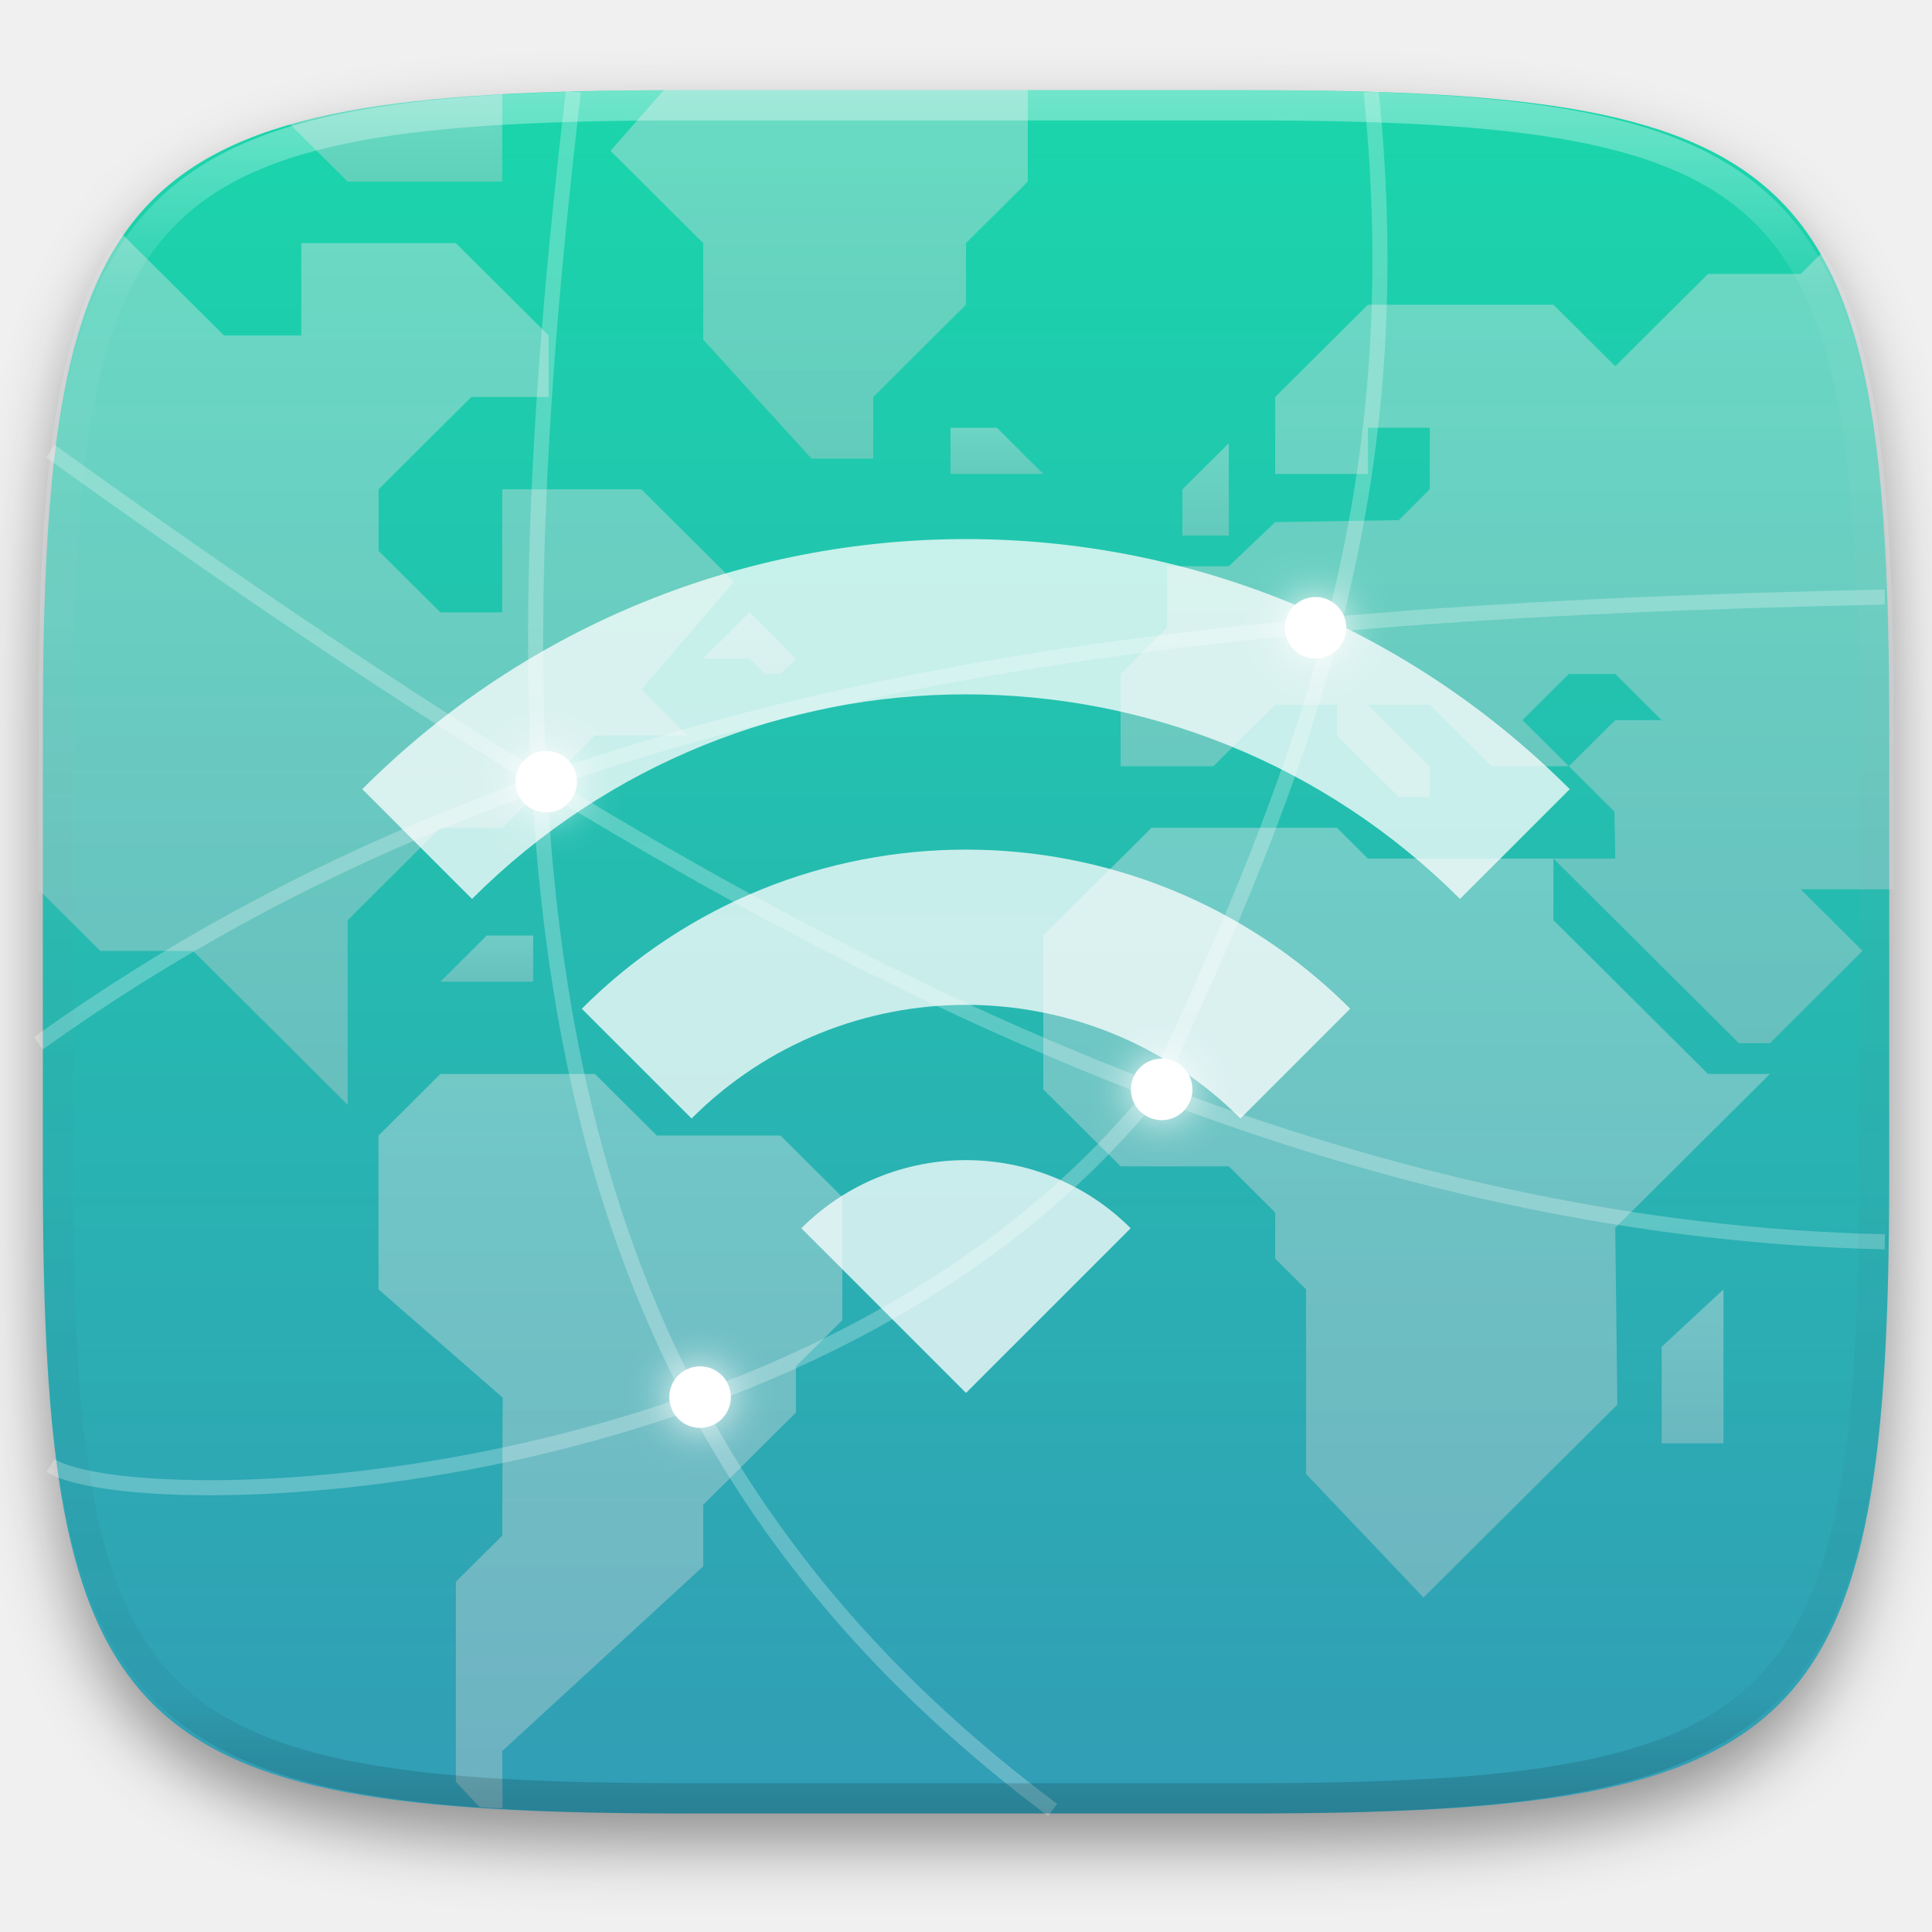
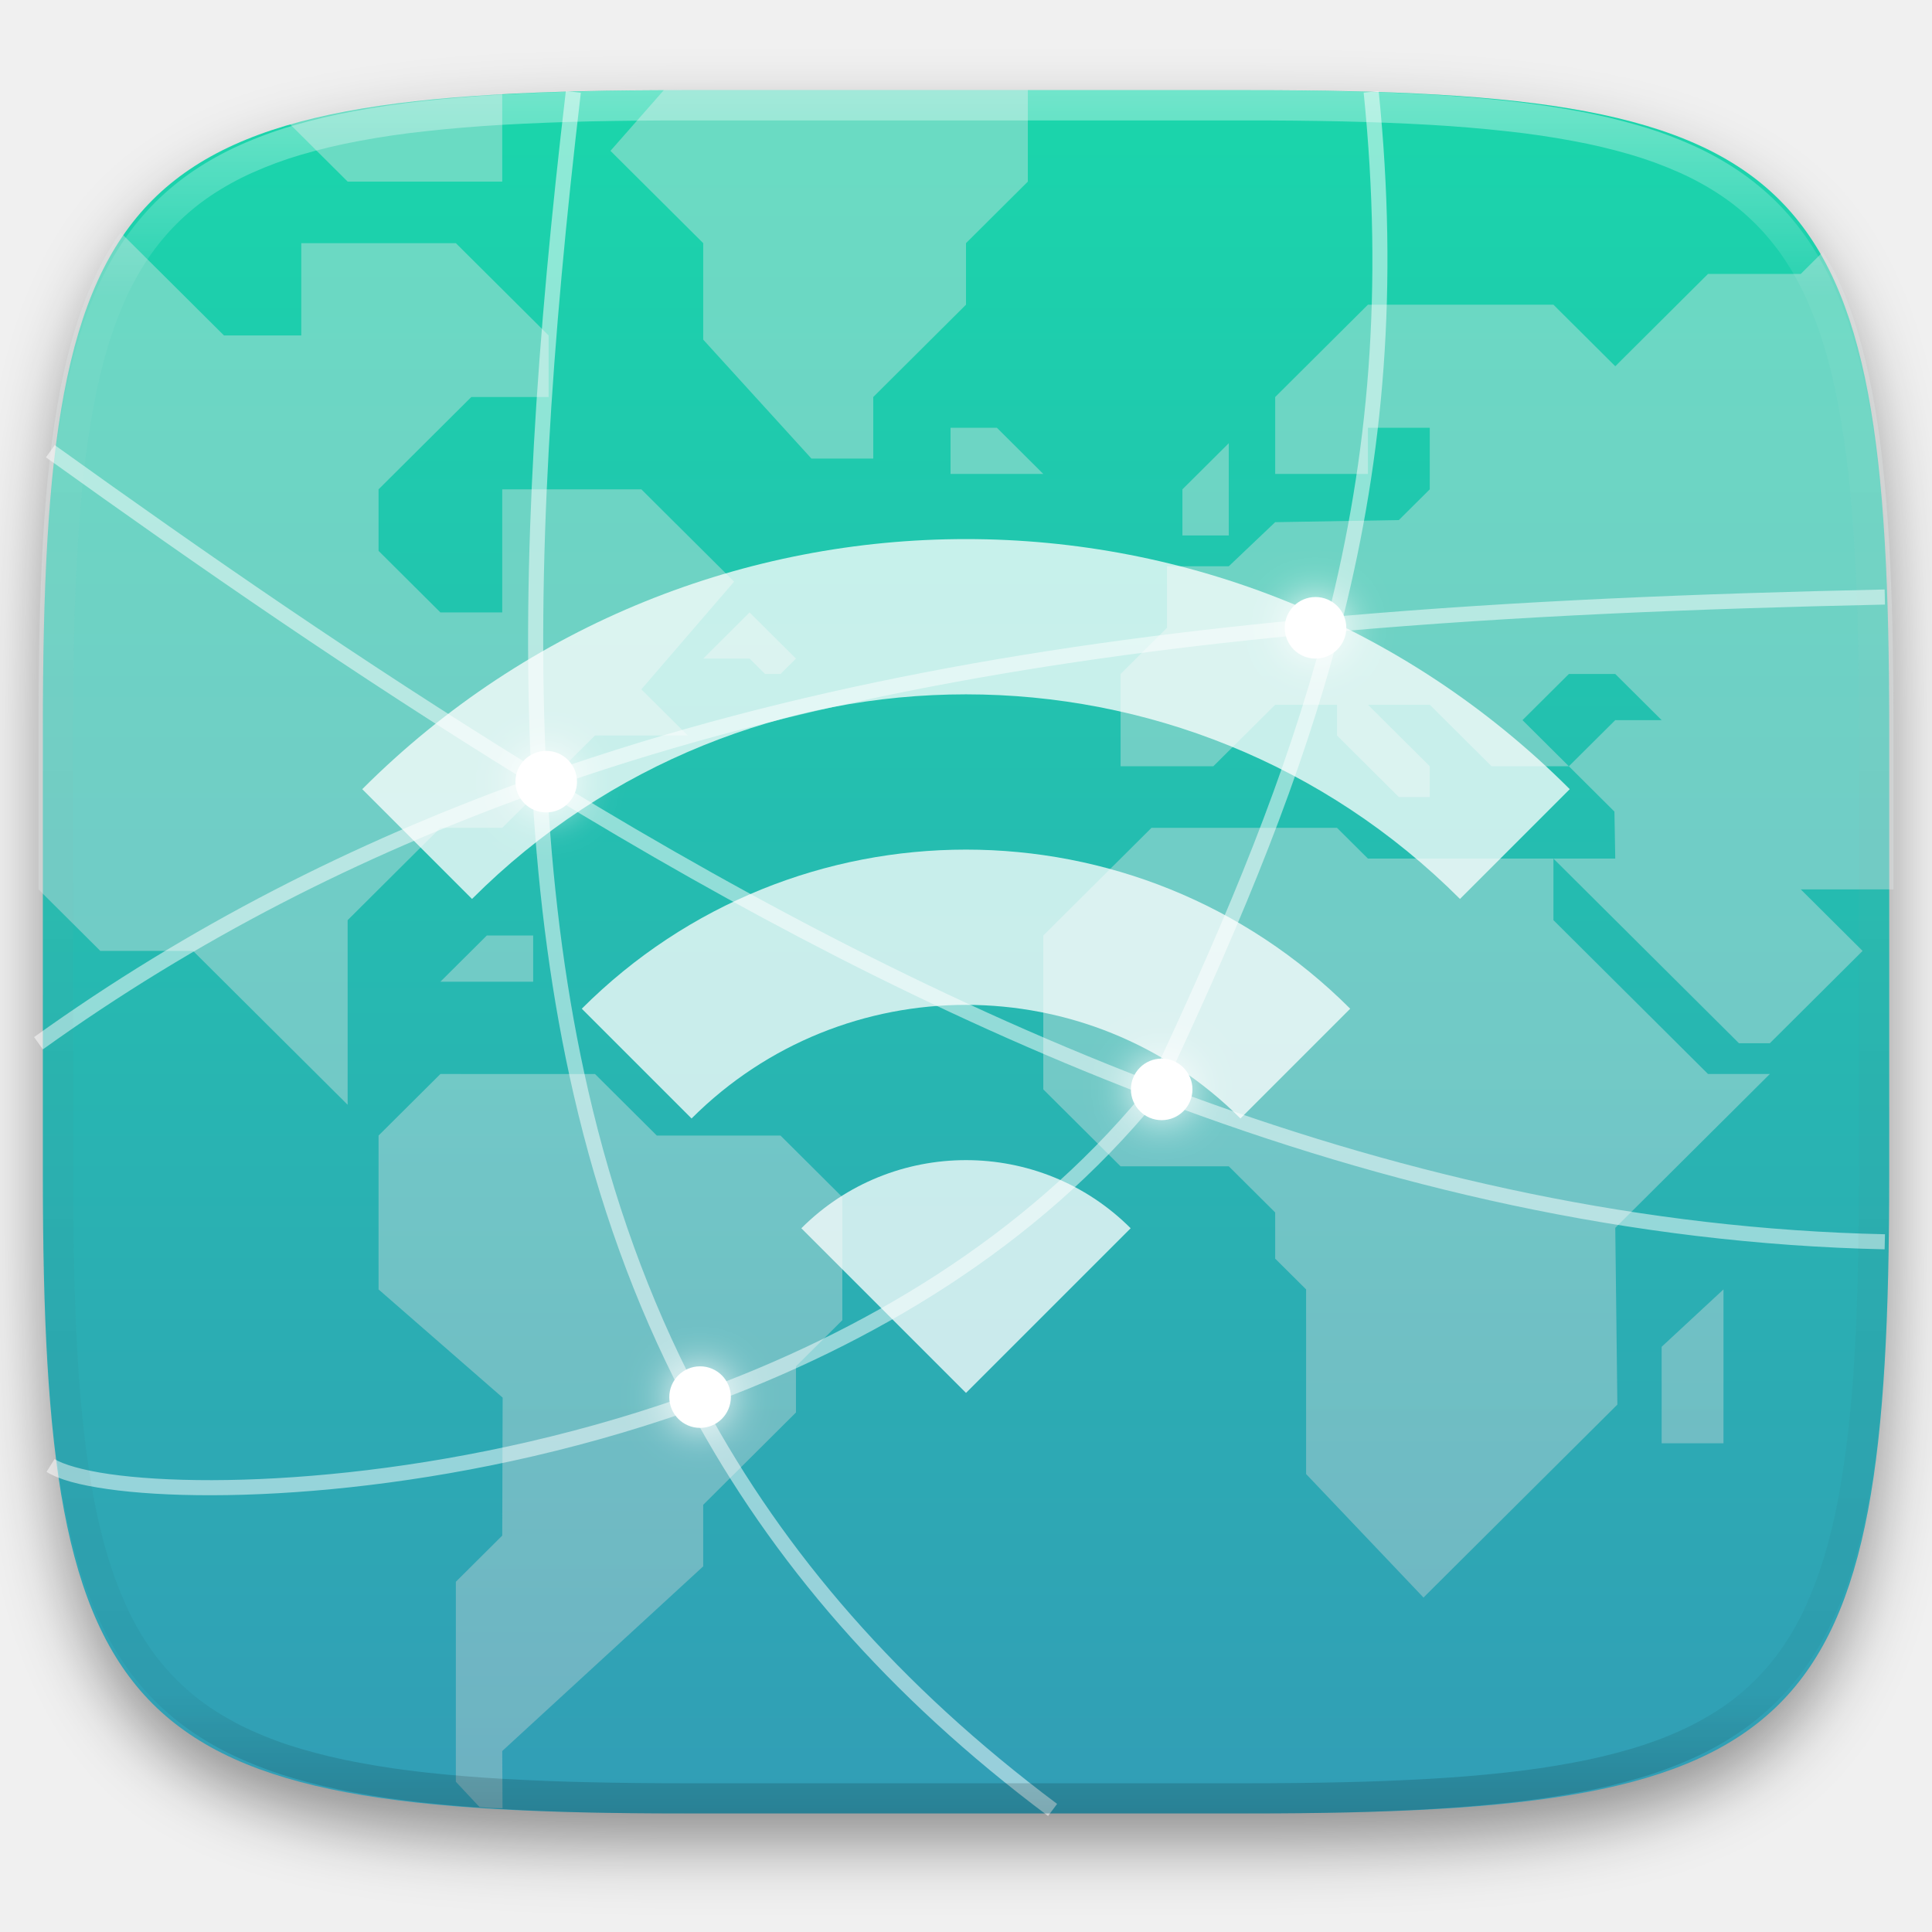
- <svg xmlns="http://www.w3.org/2000/svg" style="isolation:isolate" width="256" height="256" viewBox="0 0 256 256">
-   <defs>
-     <filter id="UmHSOtad9qh3nuqJuLSKxUs0MnWrV5q9" width="400%" height="400%" x="-200%" y="-200%" color-interpolation-filters="sRGB" filterUnits="objectBoundingBox">
-       <feGaussianBlur in="SourceGraphic" stdDeviation="4.294" />
-       <feOffset dx="0" dy="4" result="pf_100_offsetBlur" />
-       <feFlood flood-opacity=".4" />
-       <feComposite in2="pf_100_offsetBlur" operator="in" result="pf_100_dropShadow" />
-       <feBlend in="SourceGraphic" in2="pf_100_dropShadow" mode="normal" />
+ <svg xmlns="http://www.w3.org/2000/svg" id="svg196" version="1.1" viewBox="0 0 256 256" height="256" width="256" style="isolation:isolate">
+   <defs id="defs13">
+     <filter filterUnits="objectBoundingBox" color-interpolation-filters="sRGB" y="-200%" x="-200%" height="400%" width="400%" id="UmHSOtad9qh3nuqJuLSKxUs0MnWrV5q9">
+       <feGaussianBlur id="feGaussianBlur2" stdDeviation="4.294" in="SourceGraphic" />
+       <feOffset id="feOffset4" result="pf_100_offsetBlur" dy="4" dx="0" />
+       <feFlood id="feFlood6" flood-opacity=".4" />
+       <feComposite id="feComposite8" result="pf_100_dropShadow" operator="in" in2="pf_100_offsetBlur" />
+       <feBlend id="feBlend10" mode="normal" in2="pf_100_dropShadow" in="SourceGraphic" />
    </filter>
-   </defs>
-   <g filter="url(#UmHSOtad9qh3nuqJuLSKxUs0MnWrV5q9)">
-     <linearGradient id="_lgradient_724" x1=".5" x2=".5" y1="0" y2="1" gradientTransform="matrix(244.648,0,0,228.338,5.68,11.95)" gradientUnits="userSpaceOnUse">
-       <stop offset="0%" style="stop-color:#1ad6ab" />
-       <stop offset="100%" style="stop-color:#329db6" />
+     <linearGradient id="_lgradient_736" x1=".517" x2=".517" y1="0" y2="1" gradientTransform="matrix(244.65,0,0,228.34,5.68,11.95)" gradientUnits="userSpaceOnUse">
+       <stop offset="0%" style="stop-color:#ffffff" id="stop183" />
+       <stop offset="12.5%" stop-opacity=".098" style="stop-color:#ffffff" id="stop185" />
+       <stop offset="92.5%" stop-opacity=".098" style="stop-color:#000000" id="stop187" />
+       <stop offset="100%" stop-opacity=".498" style="stop-color:#000000" id="stop189" />
    </linearGradient>
-     <path fill="url(#_lgradient_724)" d="M 165.689 11.95 C 239.745 11.95 250.328 22.507 250.328 96.494 L 250.328 155.745 C 250.328 229.731 239.745 240.288 165.689 240.288 L 90.319 240.288 C 16.264 240.288 5.68 229.731 5.68 155.745 L 5.68 96.494 C 5.68 22.507 16.264 11.95 90.319 11.95 L 165.689 11.95 Z" />
-   </g>
-   <g style="opacity:0.4">
-     <linearGradient id="_lgradient_725" x1="0" x2="0" y1="0" y2="1" gradientTransform="matrix(61.451,0,0,97.297,50.161,142.31)" gradientUnits="userSpaceOnUse">
-       <stop offset="0%" style="stop-color:#e0e5e7" />
-       <stop offset="100%" style="stop-color:#c7ced2" />
-     </linearGradient>
-     <path fill="url(#_lgradient_725)" d="M 63.539 239.441 C 64.089 239.477 64.56 239.539 65.12 239.572 C 65.555 239.597 66.147 239.583 66.588 239.607 L 66.549 232.015 L 93.178 207.55 L 93.178 199.394 L 105.468 187.161 L 105.468 181.046 L 111.612 174.929 L 111.612 158.62 L 103.419 150.464 L 87.032 150.464 L 78.839 142.31 L 58.356 142.31 L 50.161 150.464 L 50.161 170.853 L 66.604 185.193 L 66.549 203.472 L 60.405 209.589 L 60.405 236.091 L 63.539 239.441 Z" />
-     <linearGradient id="_lgradient_726" x1="0" x2="0" y1="0" y2="1" gradientTransform="matrix(12.29,0,0,8.156,93.178,81.148)" gradientUnits="userSpaceOnUse">
-       <stop offset="0%" style="stop-color:#e0e5e7" />
-       <stop offset="100%" style="stop-color:#c7ced2" />
-     </linearGradient>
-     <path fill="url(#_lgradient_726)" d="M 99.322 81.148 L 93.178 87.265 L 99.322 87.265 L 101.371 89.304 L 103.419 89.304 L 105.468 87.265 L 99.322 81.148 Z" />
-     <linearGradient id="_lgradient_727" x1="0" x2="0" y1="0" y2="1" gradientTransform="matrix(96.273,0,0,101.992,138.242,109.69)" gradientUnits="userSpaceOnUse">
-       <stop offset="0%" style="stop-color:#e0e5e7" />
-       <stop offset="100%" style="stop-color:#c7ced2" />
-     </linearGradient>
-     <path fill="url(#_lgradient_727)" d="M 177.16 109.69 L 152.58 109.69 L 138.242 123.961 L 138.242 144.349 L 148.483 154.543 L 162.822 154.543 L 168.967 160.659 L 168.967 166.775 L 173.064 170.852 L 173.064 195.317 L 188.62 211.682 L 214.308 186.115 L 214.031 162.697 L 234.515 142.31 L 226.321 142.31 L 205.838 121.923 L 205.838 113.768 L 181.257 113.768 L 177.16 109.69 Z" />
-     <linearGradient id="_lgradient_728" x1="0" x2="0" y1="0" y2="1" gradientTransform="matrix(102.419,0,0,104.844,148.483,33.388)" gradientUnits="userSpaceOnUse">
-       <stop offset="0%" style="stop-color:#e0e5e7" />
-       <stop offset="100%" style="stop-color:#c7ced2" />
-     </linearGradient>
-     <path fill="url(#_lgradient_728)" d="M 250.902 117.845 L 250.902 96.374 C 250.902 87.126 250.735 78.869 250.299 71.499 C 250.081 67.815 249.796 64.353 249.43 61.099 C 249.064 57.845 248.618 54.801 248.078 51.952 C 247.538 49.104 246.904 46.451 246.164 43.982 C 245.425 41.513 244.579 39.226 243.613 37.111 C 242.999 35.764 242.248 34.6 241.533 33.388 L 238.611 36.296 L 226.321 36.296 L 214.031 48.529 L 205.838 40.374 L 181.258 40.374 L 168.968 52.607 L 168.968 62.8 L 181.258 62.8 L 181.258 56.683 L 189.451 56.683 L 189.451 64.839 L 185.353 68.915 L 168.968 69.191 L 162.822 75.032 L 154.629 75.032 L 154.629 83.187 L 148.483 89.304 L 148.483 101.534 L 160.773 101.534 L 168.968 93.38 L 177.161 93.38 L 177.161 97.458 L 185.353 105.613 L 189.451 105.613 L 189.451 101.534 L 181.258 93.38 L 189.451 93.38 L 197.643 101.534 L 207.885 101.534 L 201.741 95.419 L 207.885 89.304 L 214.031 89.304 L 220.175 95.419 L 214.031 95.419 L 207.885 101.534 L 213.919 107.54 L 214.031 113.767 L 205.838 113.767 L 230.419 138.232 L 234.514 138.232 L 238.611 134.156 L 246.804 125.999 L 238.611 117.845 L 250.902 117.845 Z" />
-     <linearGradient id="_lgradient_729" x1="0" x2="0" y1="0" y2="1" gradientTransform="matrix(6.145,0,0,12.232,156.677,58.722)" gradientUnits="userSpaceOnUse">
-       <stop offset="0%" style="stop-color:#e0e5e7" />
-       <stop offset="100%" style="stop-color:#c7ced2" />
-     </linearGradient>
-     <path fill="url(#_lgradient_729)" d="M 156.677 70.954 L 156.677 64.838 L 162.822 58.722 L 162.822 70.954 L 156.677 70.954 Z" />
-     <linearGradient id="_lgradient_730" x1="0" x2="0" y1="0" y2="1" gradientTransform="matrix(8.194,0,0,20.388,220.176,170.852)" gradientUnits="userSpaceOnUse">
-       <stop offset="0%" style="stop-color:#e0e5e7" />
-       <stop offset="100%" style="stop-color:#c7ced2" />
-     </linearGradient>
-     <path fill="url(#_lgradient_730)" d="M 220.176 191.24 L 220.176 178.456 L 228.37 170.852 L 228.37 191.24 L 220.176 191.24 Z" />
-     <linearGradient id="_lgradient_731" x1="0" x2="0" y1="0" y2="1" gradientTransform="matrix(55.305,0,0,48.93,80.888,11.831)" gradientUnits="userSpaceOnUse">
-       <stop offset="0%" style="stop-color:#e0e5e7" />
-       <stop offset="100%" style="stop-color:#c7ced2" />
-     </linearGradient>
-     <path fill="url(#_lgradient_731)" d="M 136.193 11.831 L 90.136 11.831 C 89.347 11.831 88.788 11.88 88.013 11.882 L 80.888 19.986 L 93.178 32.218 L 93.178 45.001 L 107.517 60.761 L 115.71 60.761 L 115.71 52.607 L 128 40.374 L 128 32.218 L 136.193 24.064 L 136.193 11.831 Z" />
-     <linearGradient id="_lgradient_732" x1="0" x2="0" y1="0" y2="1" gradientTransform="matrix(12.291,0,0,6.116,125.951,56.683)" gradientUnits="userSpaceOnUse">
-       <stop offset="0%" style="stop-color:#e0e5e7" />
-       <stop offset="100%" style="stop-color:#c7ced2" />
-     </linearGradient>
-     <path fill="url(#_lgradient_732)" d="M 125.951 56.683 L 132.097 56.683 L 138.242 62.799 L 125.951 62.799 L 125.951 56.683 Z" />
-     <linearGradient id="_lgradient_733" x1="0" x2="0" y1="0" y2="1" gradientTransform="matrix(12.291,0,0,6.117,58.355,123.961)" gradientUnits="userSpaceOnUse">
-       <stop offset="0%" style="stop-color:#e0e5e7" />
-       <stop offset="100%" style="stop-color:#c7ced2" />
-     </linearGradient>
-     <path fill="url(#_lgradient_733)" d="M 70.646 123.961 L 64.501 123.961 L 58.355 130.078 L 70.646 130.078 L 70.646 123.961 Z" />
-     <linearGradient id="_lgradient_734" x1="0" x2="0" y1="0" y2="1" gradientTransform="matrix(92.177,0,0,115.547,5.098,30.841)" gradientUnits="userSpaceOnUse">
-       <stop offset="0%" style="stop-color:#e0e5e7" />
-       <stop offset="100%" style="stop-color:#c7ced2" />
-     </linearGradient>
-     <path fill="url(#_lgradient_734)" d="M 16.003 30.841 C 15.896 30.993 15.758 31.109 15.653 31.263 C 14.436 33.051 13.352 34.995 12.386 37.111 C 11.421 39.226 10.575 41.513 9.835 43.982 C 9.095 46.451 8.462 49.104 7.922 51.952 C 7.382 54.801 6.936 57.845 6.57 61.099 C 6.204 64.353 5.918 67.815 5.7 71.499 C 5.264 78.869 5.098 87.126 5.098 96.374 L 5.098 117.845 L 13.291 125.999 L 25.581 125.999 L 46.066 146.388 L 46.066 121.923 L 58.356 109.691 L 66.549 109.691 L 78.839 97.458 L 91.129 97.458 L 84.985 91.341 L 97.275 77.072 L 84.985 64.839 L 66.549 64.839 L 66.549 81.148 L 58.356 81.148 L 50.161 72.993 L 50.161 64.839 L 62.452 52.607 L 72.695 52.607 L 72.695 44.45 L 60.405 32.218 L 39.92 32.218 L 39.92 44.45 L 29.678 44.45 L 16.003 30.841 Z" />
-     <linearGradient id="_lgradient_735" x1="0" x2="0" y1="0" y2="1" gradientTransform="matrix(28.248,0,0,11.668,38.301,12.396)" gradientUnits="userSpaceOnUse">
-       <stop offset="0%" style="stop-color:#e0e5e7" />
-       <stop offset="100%" style="stop-color:#c7ced2" />
-     </linearGradient>
-     <path fill="url(#_lgradient_735)" d="M 66.549 12.396 C 66.12 12.419 65.544 12.404 65.12 12.429 C 61.415 12.646 57.931 12.929 54.659 13.292 C 51.387 13.656 48.325 14.1 45.46 14.636 C 42.901 15.115 40.554 15.699 38.301 16.335 L 46.066 24.064 L 66.549 24.064 L 66.549 12.396 Z" />
-   </g>
-   <g>
-     <circle fill="#ffffff" cx="72.377" cy="103.575" r="4.078" vector-effect="non-scaling-stroke" />
-     <circle fill="#ffffff" cx="92.764" cy="185.125" r="4.078" vector-effect="non-scaling-stroke" />
-     <circle fill="#ffffff" cx="153.927" cy="144.35" r="4.078" vector-effect="non-scaling-stroke" />
-     <circle fill="#ffffff" cx="174.314" cy="83.187" r="4.078" vector-effect="non-scaling-stroke" />
-     <g style="opacity:0.5">
-       <g opacity=".5">
-         <path fill="none" fill-rule="evenodd" stroke="#ffffff" stroke-width="2" d="M 5.098 138.234 C 73.513 89.145 155.966 81.149 249.748 79.11" vector-effect="non-scaling-stroke" />
-       </g>
-     </g>
-     <g style="opacity:0.5">
-       <g opacity=".5">
-         <path fill="none" fill-rule="evenodd" stroke="#ffffff" stroke-width="2" d="M 6.67 59.789 C 27.643 74.837 48.363 89.173 71.896 103.622 C 125.13 136.306 184.715 163.133 249.748 164.546" vector-effect="non-scaling-stroke" />
-       </g>
-     </g>
-     <g style="opacity:0.5">
-       <g opacity=".5">
-         <path fill="none" fill-rule="evenodd" stroke="#ffffff" stroke-width="2" d="M 154.436 141.292 C 174.533 98.215 186.803 62.696 181.688 12.175" vector-effect="non-scaling-stroke" />
-       </g>
-     </g>
-     <g style="opacity:0.5">
-       <g opacity=".5">
-         <path fill="none" fill-rule="evenodd" stroke="#ffffff" stroke-width="2" d="M 139.475 239.827 C 69.537 187.488 63.917 114.56 75.969 12.175" vector-effect="non-scaling-stroke" />
-       </g>
-     </g>
-     <g filter="url(#CWHNMi7Lig22rQCWyDApGg36hqmfNSGT)">
-       <circle fill="#ffffff" cx="72.377" cy="103.575" r="4.078" vector-effect="non-scaling-stroke" />
-     </g>
-     <defs>
+     <defs id="defs142">
      <filter id="CWHNMi7Lig22rQCWyDApGg36hqmfNSGT" width="400%" height="400%" x="-200%" y="-200%" color-interpolation-filters="sRGB" filterUnits="objectBoundingBox">
-         <feGaussianBlur stdDeviation="2.7" />
+         <feGaussianBlur stdDeviation="2.7" id="feGaussianBlur139" />
      </filter>
    </defs>
-     <g filter="url(#wUnHGlCIHNlOnU9f46Oqm1RkCPPDIDzp)">
-       <circle fill="#ffffff" cx="92.764" cy="185.125" r="4.078" vector-effect="non-scaling-stroke" />
-     </g>
-     <defs>
+     <defs id="defs151">
      <filter id="wUnHGlCIHNlOnU9f46Oqm1RkCPPDIDzp" width="400%" height="400%" x="-200%" y="-200%" color-interpolation-filters="sRGB" filterUnits="objectBoundingBox">
-         <feGaussianBlur stdDeviation="2.7" />
+         <feGaussianBlur stdDeviation="2.7" id="feGaussianBlur148" />
      </filter>
    </defs>
-     <g filter="url(#GQYIxhPB0KX7mvE8c5AV9B9ETPMWYzl5)">
-       <circle fill="#ffffff" cx="153.927" cy="144.35" r="4.078" vector-effect="non-scaling-stroke" />
-     </g>
-     <defs>
+     <defs id="defs160">
      <filter id="GQYIxhPB0KX7mvE8c5AV9B9ETPMWYzl5" width="400%" height="400%" x="-200%" y="-200%" color-interpolation-filters="sRGB" filterUnits="objectBoundingBox">
-         <feGaussianBlur stdDeviation="2.7" />
+         <feGaussianBlur stdDeviation="2.7" id="feGaussianBlur157" />
      </filter>
    </defs>
-     <g filter="url(#y9CON1oOz3x83b9wwcPslpZvxE8VpILx)">
-       <circle fill="#ffffff" cx="174.314" cy="83.187" r="4.078" vector-effect="non-scaling-stroke" />
-     </g>
-     <defs>
+     <defs id="defs169">
      <filter id="y9CON1oOz3x83b9wwcPslpZvxE8VpILx" width="400%" height="400%" x="-200%" y="-200%" color-interpolation-filters="sRGB" filterUnits="objectBoundingBox">
-         <feGaussianBlur stdDeviation="2.7" />
+         <feGaussianBlur stdDeviation="2.7" id="feGaussianBlur166" />
      </filter>
    </defs>
-     <g style="opacity:0.5">
-       <g opacity=".5">
-         <path fill="none" fill-rule="evenodd" stroke="#ffffff" stroke-width="2" d="M 153.355 144.159 C 108.959 199.708 17.877 201.179 6.696 194.182" vector-effect="non-scaling-stroke" />
-       </g>
-     </g>
+     <linearGradient id="_lgradient_725" x1="0" x2="0" y1="0" y2="1" gradientTransform="matrix(61.451,0,0,97.297,50.161,142.31)" gradientUnits="userSpaceOnUse">
+       <stop offset="0%" style="stop-color:#e0e5e7" id="stop24" />
+       <stop offset="100%" style="stop-color:#c7ced2" id="stop26" />
+     </linearGradient>
+     <linearGradient id="_lgradient_726" x1="0" x2="0" y1="0" y2="1" gradientTransform="matrix(12.29,0,0,8.156,93.178,81.148)" gradientUnits="userSpaceOnUse">
+       <stop offset="0%" style="stop-color:#e0e5e7" id="stop31" />
+       <stop offset="100%" style="stop-color:#c7ced2" id="stop33" />
+     </linearGradient>
+     <linearGradient id="_lgradient_727" x1="0" x2="0" y1="0" y2="1" gradientTransform="matrix(96.273,0,0,101.992,138.242,109.69)" gradientUnits="userSpaceOnUse">
+       <stop offset="0%" style="stop-color:#e0e5e7" id="stop38" />
+       <stop offset="100%" style="stop-color:#c7ced2" id="stop40" />
+     </linearGradient>
+     <linearGradient id="_lgradient_728" x1="0" x2="0" y1="0" y2="1" gradientTransform="matrix(102.419,0,0,104.844,148.483,33.388)" gradientUnits="userSpaceOnUse">
+       <stop offset="0%" style="stop-color:#e0e5e7" id="stop45" />
+       <stop offset="100%" style="stop-color:#c7ced2" id="stop47" />
+     </linearGradient>
+     <linearGradient id="_lgradient_729" x1="0" x2="0" y1="0" y2="1" gradientTransform="matrix(6.145,0,0,12.232,156.677,58.722)" gradientUnits="userSpaceOnUse">
+       <stop offset="0%" style="stop-color:#e0e5e7" id="stop52" />
+       <stop offset="100%" style="stop-color:#c7ced2" id="stop54" />
+     </linearGradient>
+     <linearGradient id="_lgradient_730" x1="0" x2="0" y1="0" y2="1" gradientTransform="matrix(8.194,0,0,20.388,220.176,170.852)" gradientUnits="userSpaceOnUse">
+       <stop offset="0%" style="stop-color:#e0e5e7" id="stop59" />
+       <stop offset="100%" style="stop-color:#c7ced2" id="stop61" />
+     </linearGradient>
+     <linearGradient id="_lgradient_731" x1="0" x2="0" y1="0" y2="1" gradientTransform="matrix(55.305,0,0,48.93,80.888,11.831)" gradientUnits="userSpaceOnUse">
+       <stop offset="0%" style="stop-color:#e0e5e7" id="stop66" />
+       <stop offset="100%" style="stop-color:#c7ced2" id="stop68" />
+     </linearGradient>
+     <linearGradient id="_lgradient_732" x1="0" x2="0" y1="0" y2="1" gradientTransform="matrix(12.291,0,0,6.116,125.951,56.683)" gradientUnits="userSpaceOnUse">
+       <stop offset="0%" style="stop-color:#e0e5e7" id="stop73" />
+       <stop offset="100%" style="stop-color:#c7ced2" id="stop75" />
+     </linearGradient>
+     <linearGradient id="_lgradient_733" x1="0" x2="0" y1="0" y2="1" gradientTransform="matrix(12.291,0,0,6.117,58.355,123.961)" gradientUnits="userSpaceOnUse">
+       <stop offset="0%" style="stop-color:#e0e5e7" id="stop80" />
+       <stop offset="100%" style="stop-color:#c7ced2" id="stop82" />
+     </linearGradient>
+     <linearGradient id="_lgradient_734" x1="0" x2="0" y1="0" y2="1" gradientTransform="matrix(92.177,0,0,115.547,5.098,30.841)" gradientUnits="userSpaceOnUse">
+       <stop offset="0%" style="stop-color:#e0e5e7" id="stop87" />
+       <stop offset="100%" style="stop-color:#c7ced2" id="stop89" />
+     </linearGradient>
+     <linearGradient id="_lgradient_735" x1="0" x2="0" y1="0" y2="1" gradientTransform="matrix(28.248,0,0,11.668,38.301,12.396)" gradientUnits="userSpaceOnUse">
+       <stop offset="0%" style="stop-color:#e0e5e7" id="stop94" />
+       <stop offset="100%" style="stop-color:#c7ced2" id="stop96" />
+     </linearGradient>
+     <linearGradient id="_lgradient_724" x1=".5" x2=".5" y1="0" y2="1" gradientTransform="matrix(244.648,0,0,228.338,5.68,11.95)" gradientUnits="userSpaceOnUse">
+       <stop offset="0%" style="stop-color:#1ad6ab" id="stop15" />
+       <stop offset="100%" style="stop-color:#329db6" id="stop17" />
+     </linearGradient>
+   </defs>
+   <path fill="url(#_lgradient_724)" d="m 165.689,11.95 c 74.056,0 84.639,10.557 84.639,84.544 v 59.251 c 0,73.986 -10.583,84.543 -84.639,84.543 H 90.319 C 16.264,240.288 5.68,229.731 5.68,155.745 V 96.494 C 5.68,22.507 16.264,11.95 90.319,11.95 Z" id="background" style="opacity:1;fill:url(#_lgradient_724);filter:url(#UmHSOtad9qh3nuqJuLSKxUs0MnWrV5q9);stop-opacity:1" />
+   <path id="map" style="opacity:0.4;fill:url(#_lgradient_725);stop-opacity:1" d="m 90.137,11.83 c -0.789,0 -1.348,0.051 -2.123,0.053 l -7.125,8.104 12.289,12.232 v 12.783 l 14.34,15.76 h 8.193 V 52.607 L 128,40.373 V 32.219 l 8.193,-8.154 V 11.83 Z m -23.588,0.566 c -0.429,0.023 -1.006,0.008 -1.43,0.033 -3.705,0.217 -7.189,0.5 -10.461,0.863 -3.272,0.364 -6.332,0.808 -9.197,1.344 -2.559,0.479 -4.907,1.063 -7.16,1.699 l 7.766,7.729 H 66.549 Z M 16.004,30.842 c -0.107,0.152 -0.247,0.268 -0.352,0.422 -1.217,1.788 -2.3,3.732 -3.266,5.848 -0.965,2.115 -1.811,4.402 -2.551,6.871 -0.74,2.469 -1.374,5.121 -1.914,7.969 -0.54,2.849 -0.986,5.894 -1.352,9.148 -0.366,3.254 -0.653,6.714 -0.871,10.398 -0.436,7.37 -0.602,15.627 -0.602,24.875 V 117.846 l 8.193,8.152 h 12.289 l 20.486,20.391 v -24.465 l 12.289,-12.232 h 8.193 L 78.84,97.457 H 91.129 L 84.984,91.342 97.275,77.072 84.984,64.84 H 66.549 v 16.309 h -8.193 l -8.195,-8.156 V 64.84 L 62.451,52.607 h 10.244 V 44.449 L 60.404,32.219 H 39.92 V 44.449 H 29.678 Z m 225.529,2.547 -2.922,2.908 h -12.291 l -12.289,12.232 -8.193,-8.156 h -24.58 l -12.289,12.234 v 10.193 h 12.289 v -6.117 h 8.193 v 8.156 l -4.098,4.074 -16.385,0.277 -6.146,5.84 h -8.193 v 8.156 l -6.146,6.117 V 101.533 h 12.291 l 8.195,-8.152 h 8.191 v 4.076 l 8.193,8.156 h 4.098 v -4.08 l -8.193,-8.152 h 8.193 l 8.191,8.152 h 10.242 l -6.145,-6.113 6.145,-6.115 h 6.146 l 6.145,6.115 h -6.145 l -6.146,6.113 6.035,6.006 0.111,6.229 h -8.193 l 24.582,24.465 h 4.094 l 4.098,-4.076 8.193,-8.158 -8.193,-8.152 h 12.291 V 96.373 c 0,-9.248 -0.168,-17.505 -0.604,-24.875 -0.218,-3.684 -0.503,-7.144 -0.869,-10.398 -0.366,-3.254 -0.812,-6.299 -1.352,-9.148 -0.54,-2.848 -1.174,-5.5 -1.914,-7.969 -0.739,-2.469 -1.585,-4.756 -2.551,-6.871 -0.614,-1.347 -1.365,-2.511 -2.08,-3.723 z m -35.695,80.379 h -24.58 l -4.098,-4.078 h -24.58 l -14.338,14.271 v 20.389 l 10.24,10.193 h 14.34 l 6.145,6.115 v 6.117 l 4.098,4.076 v 24.465 l 15.555,16.365 25.689,-25.566 -0.277,-23.418 20.484,-20.387 h -8.195 L 205.838,121.924 Z M 125.951,56.684 v 6.115 h 12.291 l -6.145,-6.115 z m 36.871,2.039 -6.145,6.115 v 6.115 h 6.145 z m -63.5,22.426 -6.145,6.117 h 6.145 l 2.049,2.039 h 2.049 l 2.049,-2.039 z m -34.82,42.813 -6.146,6.117 h 12.291 v -6.117 z m -6.146,18.35 -8.195,8.154 v 20.389 l 16.443,14.34 -0.055,18.279 -6.145,6.117 v 26.502 l 3.135,3.35 c 0.55,0.036 1.02,0.098 1.58,0.131 0.435,0.025 1.028,0.011 1.469,0.035 l -0.039,-7.592 26.629,-24.465 v -8.156 l 12.291,-12.234 v -6.113 l 6.143,-6.117 v -16.311 l -8.191,-8.154 H 87.031 l -8.191,-8.154 z m 170.014,28.541 -8.193,7.604 v 12.785 h 8.193 z" />
+   <g id="networks">
+     <path d="m 174.314,79.109 a 4.078,4.078 0 0 0 -4.078,4.078 4.078,4.078 0 0 0 4.078,4.078 4.078,4.078 0 0 0 4.078,-4.078 4.078,4.078 0 0 0 -4.078,-4.078 z M 72.377,99.496 a 4.078,4.078 0 0 0 -4.078,4.078 4.078,4.078 0 0 0 4.078,4.078 4.078,4.078 0 0 0 4.078,-4.078 4.078,4.078 0 0 0 -4.078,-4.078 z m 81.551,40.775 a 4.078,4.078 0 0 0 -4.078,4.078 4.078,4.078 0 0 0 4.078,4.078 4.078,4.078 0 0 0 4.078,-4.078 4.078,4.078 0 0 0 -4.078,-4.078 z m -61.164,40.775 a 4.078,4.078 0 0 0 -4.078,4.078 4.078,4.078 0 0 0 4.078,4.078 4.078,4.078 0 0 0 4.078,-4.078 4.078,4.078 0 0 0 -4.078,-4.078 z" style="opacity:1;vector-effect: non-scaling-stroke;fill:white;stop-opacity:1" id="circles" />
+     <path id="blurry_circles" style="display:inline;opacity:1;vector-effect: non-scaling-stroke;fill:white;filter:url(#CWHNMi7Lig22rQCWyDApGg36hqmfNSGT);stop-opacity:1" d="m 174.314,79.109 a 4.078,4.078 0 0 0 -4.078,4.078 4.078,4.078 0 0 0 4.078,4.078 4.078,4.078 0 0 0 4.078,-4.078 4.078,4.078 0 0 0 -4.078,-4.078 z M 72.377,99.496 a 4.078,4.078 0 0 0 -4.078,4.078 4.078,4.078 0 0 0 4.078,4.078 4.078,4.078 0 0 0 4.078,-4.078 4.078,4.078 0 0 0 -4.078,-4.078 z m 81.551,40.775 a 4.078,4.078 0 0 0 -4.078,4.078 4.078,4.078 0 0 0 4.078,4.078 4.078,4.078 0 0 0 4.078,-4.078 4.078,4.078 0 0 0 -4.078,-4.078 z m -61.164,40.775 a 4.078,4.078 0 0 0 -4.078,4.078 4.078,4.078 0 0 0 4.078,4.078 4.078,4.078 0 0 0 4.078,-4.078 4.078,4.078 0 0 0 -4.078,-4.078 z" />
+     <path id="nodes" style="color:black;font-style:normal;font-variant:normal;font-weight:normal;font-stretch:normal;font-size:medium;line-height:normal;font-family:sans-serif;font-variant-ligatures:normal;font-variant-position:normal;font-variant-caps:normal;font-variant-numeric:normal;font-variant-alternates:normal;font-variant-east-asian:normal;font-feature-settings:normal;font-variation-settings:normal;text-indent:0;text-align:start;text-decoration:none;text-decoration-line:none;text-decoration-style:solid;text-decoration-color:black;letter-spacing:normal;word-spacing:normal;text-transform:none;writing-mode:lr-tb;direction:ltr;text-orientation:mixed;dominant-baseline:auto;baseline-shift:baseline;text-anchor:start;white-space:normal;shape-padding:0;shape-margin:0;inline-size:0;clip-rule:nonzero;display:inline;overflow:visible;visibility:visible;opacity:0.5;isolation:auto;mix-blend-mode:normal;color-interpolation:sRGB;color-interpolation-filters:linearRGB;solid-color:black;solid-opacity:1;fill:white;fill-opacity:1;stroke:none;stroke-linecap:butt;stroke-linejoin:miter;stroke-miterlimit:4;stroke-dasharray:none;stroke-dashoffset:0;stroke-opacity:1;color-rendering:auto;image-rendering:auto;shape-rendering:auto;text-rendering:auto;enable-background:accumulate;stop-color:black;stop-opacity:1" d="M 74.977,12.059 C 71.129,44.742 69.08,74.447 70.35,101.48 47.705,87.484 27.593,73.57 7.254,58.977 l -1.166,1.625 C 26.559,75.29 46.822,89.309 69.678,103.418 46.763,111.709 25.011,122.716 4.516,137.422 l 1.166,1.625 C 26.065,124.421 47.716,113.475 70.547,105.232 c 0.825,13.961 2.568,27.204 5.455,39.76 3.275,14.24 8.026,27.598 14.555,40.127 -7.824,2.745 -15.645,4.893 -23.199,6.529 -14.786,3.203 -28.545,4.459 -39.273,4.48 -5.364,0.011 -9.972,-0.287 -13.555,-0.799 -3.583,-0.512 -6.171,-1.288 -7.303,-1.996 l -1.061,1.695 c 1.663,1.041 4.368,1.751 8.08,2.281 3.712,0.53 8.401,0.829 13.842,0.818 10.881,-0.022 24.762,-1.291 39.693,-4.525 7.719,-1.672 15.721,-3.873 23.73,-6.695 10.749,19.971 26.109,37.813 47.363,53.719 l 1.199,-1.6 c -20.957,-15.684 -36.077,-33.189 -46.674,-52.795 21.99,-8.022 43.866,-20.829 59.955,-40.502 30.572,11.575 62.734,19.084 96.371,19.814 l 0.043,-1.998 C 185.75,162.156 126.962,136.019 74.277,103.898 105.804,92.983 139.57,87.109 175.396,83.854 170.417,102.702 162.821,120.953 153.529,140.869 l 1.812,0.846 c 9.422,-20.196 17.14,-38.782 22.158,-58.047 23.245,-2.042 47.346,-3.017 72.27,-3.559 l -0.043,-2 c -24.695,0.537 -48.61,1.496 -71.711,3.502 5.307,-21.246 7.313,-43.408 4.668,-69.537 l -1.99,0.201 c 2.651,26.18 0.615,48.279 -4.768,69.52 -36.664,3.293 -71.246,9.303 -103.523,20.633 -1.363,-27.142 0.67,-57.088 4.561,-90.137 z m -2.424,93.133 c 24.907,15.225 51.213,29.152 78.828,39.789 -15.82,19.099 -37.306,31.608 -58.934,39.465 -6.506,-12.438 -11.233,-25.713 -14.496,-39.9 -2.853,-12.405 -4.579,-25.512 -5.398,-39.354 z" />
  </g>
-   <g opacity=".75">
-     <path fill="#ffffff" d="M 48 104.568 L 62.545 119.114 C 98.691 82.968 157.309 82.968 193.455 119.114 L 208 104.568 C 163.818 60.386 92.182 60.386 48 104.568 Z M 106.182 162.75 L 128 184.568 L 149.818 162.75 C 137.782 150.714 118.218 150.714 106.182 162.75 Z M 77.091 133.659 L 91.636 148.204 C 111.709 128.132 144.291 128.132 164.364 148.204 L 178.909 133.659 C 150.8 105.55 105.2 105.55 77.091 133.659 L 77.091 133.659 L 77.091 133.659 Z" />
-   </g>
-   <g opacity=".4">
-     <linearGradient id="_lgradient_736" x1=".517" x2=".517" y1="0" y2="1" gradientTransform="matrix(244.65,0,0,228.34,5.68,11.95)" gradientUnits="userSpaceOnUse">
-       <stop offset="0%" style="stop-color:#ffffff" />
-       <stop offset="12.5%" stop-opacity=".098" style="stop-color:#ffffff" />
-       <stop offset="92.5%" stop-opacity=".098" style="stop-color:#000000" />
-       <stop offset="100%" stop-opacity=".498" style="stop-color:#000000" />
-     </linearGradient>
-     <path fill="url(#_lgradient_736)" fill-rule="evenodd" d="M 165.068 11.951 C 169.396 11.941 173.724 11.991 178.052 12.089 C 181.927 12.167 185.803 12.315 189.678 12.541 C 193.131 12.737 196.583 13.022 200.026 13.395 C 203.085 13.73 206.144 14.181 209.174 14.741 C 211.889 15.243 214.574 15.881 217.22 16.657 C 219.62 17.355 221.971 18.219 224.243 19.241 C 226.358 20.184 228.384 21.304 230.302 22.591 C 232.142 23.829 233.863 25.244 235.437 26.806 C 237.001 28.378 238.417 30.088 239.656 31.925 C 240.945 33.841 242.066 35.865 243.02 37.967 C 244.043 40.247 244.909 42.585 245.617 44.972 C 246.394 47.615 247.034 50.297 247.535 53.009 C 248.096 56.035 248.548 59.081 248.883 62.136 C 249.257 65.575 249.542 69.014 249.739 72.462 C 249.965 76.323 250.112 80.194 250.201 84.055 C 250.289 88.378 250.339 92.701 250.329 97.014 L 250.329 155.226 C 250.339 159.549 250.289 163.862 250.201 168.185 C 250.112 172.056 249.965 175.917 249.739 179.778 C 249.542 183.226 249.257 186.675 248.883 190.104 C 248.548 193.159 248.096 196.215 247.535 199.241 C 247.034 201.943 246.394 204.625 245.617 207.268 C 244.909 209.655 244.043 212.003 243.02 214.273 C 242.066 216.385 240.945 218.399 239.656 220.315 C 238.417 222.152 237.001 223.872 235.437 225.434 C 233.863 226.996 232.142 228.411 230.302 229.649 C 228.384 230.936 226.358 232.056 224.243 232.999 C 221.971 234.021 219.62 234.885 217.22 235.593 C 214.574 236.369 211.889 237.007 209.174 237.499 C 206.144 238.068 203.085 238.51 200.026 238.845 C 196.583 239.218 193.131 239.503 189.678 239.699 C 185.803 239.925 181.927 240.073 178.052 240.161 C 173.724 240.249 169.396 240.299 165.068 240.289 L 90.942 240.289 C 86.614 240.299 82.286 240.249 77.958 240.161 C 74.083 240.073 70.207 239.925 66.332 239.699 C 62.879 239.503 59.427 239.218 55.984 238.845 C 52.925 238.51 49.866 238.068 46.836 237.499 C 44.121 237.007 41.436 236.369 38.79 235.593 C 36.39 234.885 34.039 234.021 31.767 232.999 C 29.652 232.056 27.626 230.936 25.708 229.649 C 23.868 228.411 22.147 226.996 20.573 225.434 C 19.009 223.872 17.593 222.152 16.354 220.315 C 15.065 218.399 13.944 216.385 12.99 214.273 C 11.967 212.003 11.101 209.655 10.393 207.268 C 9.616 204.625 8.976 201.943 8.475 199.241 C 7.914 196.215 7.462 193.159 7.127 190.104 C 6.753 186.675 6.468 183.226 6.271 179.778 C 6.045 175.917 5.898 172.056 5.809 168.185 C 5.721 163.862 5.671 159.549 5.681 155.226 L 5.681 97.014 C 5.671 92.701 5.721 88.378 5.809 84.055 C 5.898 80.194 6.045 76.323 6.271 72.462 C 6.468 69.014 6.753 65.575 7.127 62.136 C 7.462 59.081 7.914 56.035 8.475 53.009 C 8.976 50.297 9.616 47.615 10.393 44.972 C 11.101 42.585 11.967 40.247 12.99 37.967 C 13.944 35.865 15.065 33.841 16.354 31.925 C 17.593 30.088 19.009 28.378 20.573 26.806 C 22.147 25.244 23.868 23.829 25.708 22.591 C 27.626 21.304 29.652 20.184 31.767 19.241 C 34.039 18.219 36.39 17.355 38.79 16.657 C 41.436 15.881 44.121 15.243 46.836 14.741 C 49.866 14.181 52.925 13.73 55.984 13.395 C 59.427 13.022 62.879 12.737 66.332 12.541 C 70.207 12.315 74.083 12.167 77.958 12.089 C 82.286 11.991 86.614 11.941 90.942 11.951 L 165.068 11.951 Z M 165.078 15.96 C 169.376 15.95 173.675 15.999 177.973 16.087 C 181.8 16.176 185.626 16.323 189.452 16.539 C 192.836 16.736 196.219 17.011 199.583 17.384 C 202.554 17.699 205.515 18.131 208.446 18.681 C 211.023 19.153 213.58 19.762 216.099 20.499 C 218.322 21.147 220.495 21.953 222.6 22.896 C 224.509 23.751 226.338 24.763 228.069 25.922 C 229.692 27.013 231.207 28.26 232.594 29.646 C 233.981 31.031 235.23 32.544 236.332 34.165 C 237.492 35.894 238.506 37.712 239.361 39.608 C 240.306 41.72 241.112 43.892 241.761 46.102 C 242.509 48.617 243.109 51.162 243.591 53.736 C 244.132 56.664 244.565 59.611 244.889 62.578 C 245.263 65.938 245.539 69.308 245.735 72.688 C 245.952 76.51 246.109 80.322 246.188 84.144 C 246.276 88.437 246.325 92.721 246.325 97.014 C 246.325 97.014 246.325 97.014 246.325 97.014 L 246.325 155.226 C 246.325 155.226 246.325 155.226 246.325 155.226 C 246.325 159.519 246.276 163.803 246.188 168.096 C 246.109 171.918 245.952 175.74 245.735 179.552 C 245.539 182.932 245.263 186.302 244.889 189.672 C 244.565 192.629 244.132 195.576 243.591 198.504 C 243.109 201.078 242.509 203.623 241.761 206.138 C 241.112 208.358 240.306 210.52 239.361 212.632 C 238.506 214.528 237.492 216.356 236.332 218.075 C 235.23 219.706 233.981 221.219 232.594 222.604 C 231.207 223.98 229.692 225.227 228.069 226.318 C 226.338 227.477 224.509 228.489 222.6 229.344 C 220.495 230.297 218.322 231.093 216.099 231.741 C 213.58 232.478 211.023 233.087 208.446 233.559 C 205.515 234.109 202.554 234.541 199.583 234.865 C 196.219 235.229 192.836 235.514 189.452 235.701 C 185.626 235.917 181.8 236.074 177.973 236.153 C 173.675 236.251 169.376 236.29 165.078 236.29 C 165.078 236.29 165.078 236.29 165.068 236.29 L 90.942 236.29 C 90.932 236.29 90.932 236.29 90.932 236.29 C 86.634 236.29 82.335 236.251 78.037 236.153 C 74.21 236.074 70.384 235.917 66.558 235.701 C 63.174 235.514 59.791 235.229 56.427 234.865 C 53.456 234.541 50.495 234.109 47.564 233.559 C 44.987 233.087 42.43 232.478 39.911 231.741 C 37.688 231.093 35.515 230.297 33.41 229.344 C 31.501 228.489 29.672 227.477 27.941 226.318 C 26.318 225.227 24.803 223.98 23.416 222.604 C 22.029 221.219 20.78 219.706 19.678 218.075 C 18.518 216.356 17.504 214.528 16.649 212.632 C 15.704 210.52 14.898 208.358 14.249 206.138 C 13.501 203.623 12.901 201.078 12.419 198.504 C 11.878 195.576 11.445 192.629 11.121 189.672 C 10.747 186.302 10.472 182.932 10.275 179.552 C 10.058 175.74 9.901 171.918 9.822 168.096 C 9.734 163.803 9.685 159.519 9.685 155.226 C 9.685 155.226 9.685 155.226 9.685 155.226 L 9.685 97.014 C 9.685 97.014 9.685 97.014 9.685 97.014 C 9.685 92.721 9.734 88.437 9.822 84.144 C 9.901 80.322 10.058 76.51 10.275 72.688 C 10.472 69.308 10.747 65.938 11.121 62.578 C 11.445 59.611 11.878 56.664 12.419 53.736 C 12.901 51.162 13.501 48.617 14.249 46.102 C 14.898 43.892 15.704 41.72 16.649 39.608 C 17.504 37.712 18.518 35.894 19.678 34.165 C 20.78 32.544 22.029 31.031 23.416 29.646 C 24.803 28.26 26.318 27.013 27.941 25.922 C 29.672 24.763 31.501 23.751 33.41 22.896 C 35.515 21.953 37.688 21.147 39.911 20.499 C 42.43 19.762 44.987 19.153 47.564 18.681 C 50.495 18.131 53.456 17.699 56.427 17.384 C 59.791 17.011 63.174 16.736 66.558 16.539 C 70.384 16.323 74.21 16.176 78.037 16.087 C 82.335 15.999 86.634 15.95 90.932 15.96 C 90.932 15.96 90.932 15.96 90.942 15.96 L 165.068 15.96 C 165.078 15.96 165.078 15.96 165.078 15.96 Z" />
-   </g>
+   <path fill="#ffffff" d="m 48,104.568 14.545,14.546 c 36.146,-36.146 94.764,-36.146 130.91,0 L 208,104.568 C 163.818,60.386 92.182,60.386 48,104.568 Z M 106.182,162.75 128,184.568 149.818,162.75 c -12.036,-12.036 -31.6,-12.036 -43.636,0 z m -29.091,-29.091 14.545,14.545 c 20.073,-20.072 52.655,-20.072 72.728,0 l 14.545,-14.545 C 150.8,105.55 105.2,105.55 77.091,133.659 Z" id="wifi" style="opacity:0.75;stop-opacity:1" />
+   <path fill="url(#_lgradient_736)" fill-rule="evenodd" d="m 165.068,11.951 c 4.328,-0.01 8.656,0.04 12.984,0.138 3.875,0.078 7.751,0.226 11.626,0.452 3.453,0.196 6.905,0.481 10.348,0.854 3.059,0.335 6.118,0.786 9.148,1.346 2.715,0.502 5.4,1.14 8.046,1.916 2.4,0.698 4.751,1.562 7.023,2.584 2.115,0.943 4.141,2.063 6.059,3.35 1.84,1.238 3.561,2.653 5.135,4.215 1.564,1.572 2.98,3.282 4.219,5.119 1.289,1.916 2.41,3.94 3.364,6.042 1.023,2.28 1.889,4.618 2.597,7.005 0.777,2.643 1.417,5.325 1.918,8.037 0.561,3.026 1.013,6.072 1.348,9.127 0.374,3.439 0.659,6.878 0.856,10.326 0.226,3.861 0.373,7.732 0.462,11.593 0.088,4.323 0.138,8.646 0.128,12.959 v 58.212 c 0.01,4.323 -0.04,8.636 -0.128,12.959 -0.089,3.871 -0.236,7.732 -0.462,11.593 -0.197,3.448 -0.482,6.897 -0.856,10.326 -0.335,3.055 -0.787,6.111 -1.348,9.137 -0.501,2.702 -1.141,5.384 -1.918,8.027 -0.708,2.387 -1.574,4.735 -2.597,7.005 -0.954,2.112 -2.075,4.126 -3.364,6.042 -1.239,1.837 -2.655,3.557 -4.219,5.119 -1.574,1.562 -3.295,2.977 -5.135,4.215 -1.918,1.287 -3.944,2.407 -6.059,3.35 -2.272,1.022 -4.623,1.886 -7.023,2.594 -2.646,0.776 -5.331,1.414 -8.046,1.906 -3.03,0.569 -6.089,1.011 -9.148,1.346 -3.443,0.373 -6.895,0.658 -10.348,0.854 -3.875,0.226 -7.751,0.374 -11.626,0.462 -4.328,0.088 -8.656,0.138 -12.984,0.128 H 90.942 c -4.328,0.01 -8.656,-0.04 -12.984,-0.128 -3.875,-0.088 -7.751,-0.236 -11.626,-0.462 -3.453,-0.196 -6.905,-0.481 -10.348,-0.854 -3.059,-0.335 -6.118,-0.777 -9.148,-1.346 -2.715,-0.492 -5.4,-1.13 -8.046,-1.906 -2.4,-0.708 -4.751,-1.572 -7.023,-2.594 -2.115,-0.943 -4.141,-2.063 -6.059,-3.35 -1.84,-1.238 -3.561,-2.653 -5.135,-4.215 -1.564,-1.562 -2.98,-3.282 -4.219,-5.119 -1.289,-1.916 -2.41,-3.93 -3.364,-6.042 -1.023,-2.27 -1.889,-4.618 -2.597,-7.005 C 9.616,204.625 8.976,201.943 8.475,199.241 7.914,196.215 7.462,193.159 7.127,190.104 6.753,186.675 6.468,183.226 6.271,179.778 6.045,175.917 5.898,172.056 5.809,168.185 5.721,163.862 5.671,159.549 5.681,155.226 V 97.014 c -0.01,-4.313 0.04,-8.636 0.128,-12.959 0.089,-3.861 0.236,-7.732 0.462,-11.593 0.197,-3.448 0.482,-6.887 0.856,-10.326 0.335,-3.055 0.787,-6.101 1.348,-9.127 0.501,-2.712 1.141,-5.394 1.918,-8.037 0.708,-2.387 1.574,-4.725 2.597,-7.005 0.954,-2.102 2.075,-4.126 3.364,-6.042 1.239,-1.837 2.655,-3.547 4.219,-5.119 1.574,-1.562 3.295,-2.977 5.135,-4.215 1.918,-1.287 3.944,-2.407 6.059,-3.35 2.272,-1.022 4.623,-1.886 7.023,-2.584 2.646,-0.776 5.331,-1.414 8.046,-1.916 3.03,-0.56 6.089,-1.011 9.148,-1.346 3.443,-0.373 6.895,-0.658 10.348,-0.854 3.875,-0.226 7.751,-0.374 11.626,-0.452 4.328,-0.098 8.656,-0.148 12.984,-0.138 z m 0.01,4.009 c 4.298,-0.01 8.597,0.039 12.895,0.127 3.827,0.089 7.653,0.236 11.479,0.452 3.384,0.197 6.767,0.472 10.131,0.845 2.971,0.315 5.932,0.747 8.863,1.297 2.577,0.472 5.134,1.081 7.653,1.818 2.223,0.648 4.396,1.454 6.501,2.397 1.909,0.855 3.738,1.867 5.469,3.026 1.623,1.091 3.138,2.338 4.525,3.724 1.387,1.385 2.636,2.898 3.738,4.519 1.16,1.729 2.174,3.547 3.029,5.443 0.945,2.112 1.751,4.284 2.4,6.494 0.748,2.515 1.348,5.06 1.83,7.634 0.541,2.928 0.974,5.875 1.298,8.842 0.374,3.36 0.65,6.73 0.846,10.11 0.217,3.822 0.374,7.634 0.453,11.456 0.088,4.293 0.137,8.577 0.137,12.87 0,0 0,0 0,0 v 58.212 c 0,0 0,0 0,0 0,4.293 -0.049,8.577 -0.137,12.87 -0.079,3.822 -0.236,7.644 -0.453,11.456 -0.196,3.38 -0.472,6.75 -0.846,10.12 -0.324,2.957 -0.757,5.904 -1.298,8.832 -0.482,2.574 -1.082,5.119 -1.83,7.634 -0.649,2.22 -1.455,4.382 -2.4,6.494 -0.855,1.896 -1.869,3.724 -3.029,5.443 -1.102,1.631 -2.351,3.144 -3.738,4.529 -1.387,1.376 -2.902,2.623 -4.525,3.714 -1.731,1.159 -3.56,2.171 -5.469,3.026 -2.105,0.953 -4.278,1.749 -6.501,2.397 -2.519,0.737 -5.076,1.346 -7.653,1.818 -2.931,0.55 -5.892,0.982 -8.863,1.306 -3.364,0.364 -6.747,0.649 -10.131,0.836 -3.826,0.216 -7.652,0.373 -11.479,0.452 -4.298,0.098 -8.597,0.137 -12.895,0.137 0,0 0,0 -0.01,0 H 90.942 c -0.01,0 -0.01,0 -0.01,0 -4.298,0 -8.597,-0.039 -12.895,-0.137 -3.827,-0.079 -7.653,-0.236 -11.479,-0.452 -3.384,-0.187 -6.767,-0.472 -10.131,-0.836 -2.971,-0.324 -5.932,-0.756 -8.863,-1.306 -2.577,-0.472 -5.134,-1.081 -7.653,-1.818 -2.223,-0.648 -4.396,-1.444 -6.501,-2.397 -1.909,-0.855 -3.738,-1.867 -5.469,-3.026 -1.623,-1.091 -3.138,-2.338 -4.525,-3.714 -1.387,-1.385 -2.636,-2.898 -3.738,-4.529 -1.16,-1.719 -2.174,-3.547 -3.029,-5.443 -0.945,-2.112 -1.751,-4.274 -2.4,-6.494 -0.748,-2.515 -1.348,-5.06 -1.83,-7.634 -0.541,-2.928 -0.974,-5.875 -1.298,-8.832 -0.374,-3.37 -0.649,-6.74 -0.846,-10.12 -0.217,-3.812 -0.374,-7.634 -0.453,-11.456 -0.088,-4.293 -0.137,-8.577 -0.137,-12.87 0,0 0,0 0,0 V 97.014 c 0,0 0,0 0,0 0,-4.293 0.049,-8.577 0.137,-12.87 0.079,-3.822 0.236,-7.634 0.453,-11.456 0.197,-3.38 0.472,-6.75 0.846,-10.11 0.324,-2.967 0.757,-5.914 1.298,-8.842 0.482,-2.574 1.082,-5.119 1.83,-7.634 0.649,-2.21 1.455,-4.382 2.4,-6.494 0.855,-1.896 1.869,-3.714 3.029,-5.443 1.102,-1.621 2.351,-3.134 3.738,-4.519 1.387,-1.386 2.902,-2.633 4.525,-3.724 1.731,-1.159 3.56,-2.171 5.469,-3.026 2.105,-0.943 4.278,-1.749 6.501,-2.397 2.519,-0.737 5.076,-1.346 7.653,-1.818 2.931,-0.55 5.892,-0.982 8.863,-1.297 3.364,-0.373 6.747,-0.648 10.131,-0.845 3.826,-0.216 7.652,-0.363 11.479,-0.452 4.298,-0.088 8.597,-0.137 12.895,-0.127 0,0 0,0 0.01,0 h 74.126 c 0.01,0 0.01,0 0.01,0 z" id="outline" style="display:inline;opacity:0.4;fill:url(#_lgradient_736);stop-opacity:1" />
</svg>
